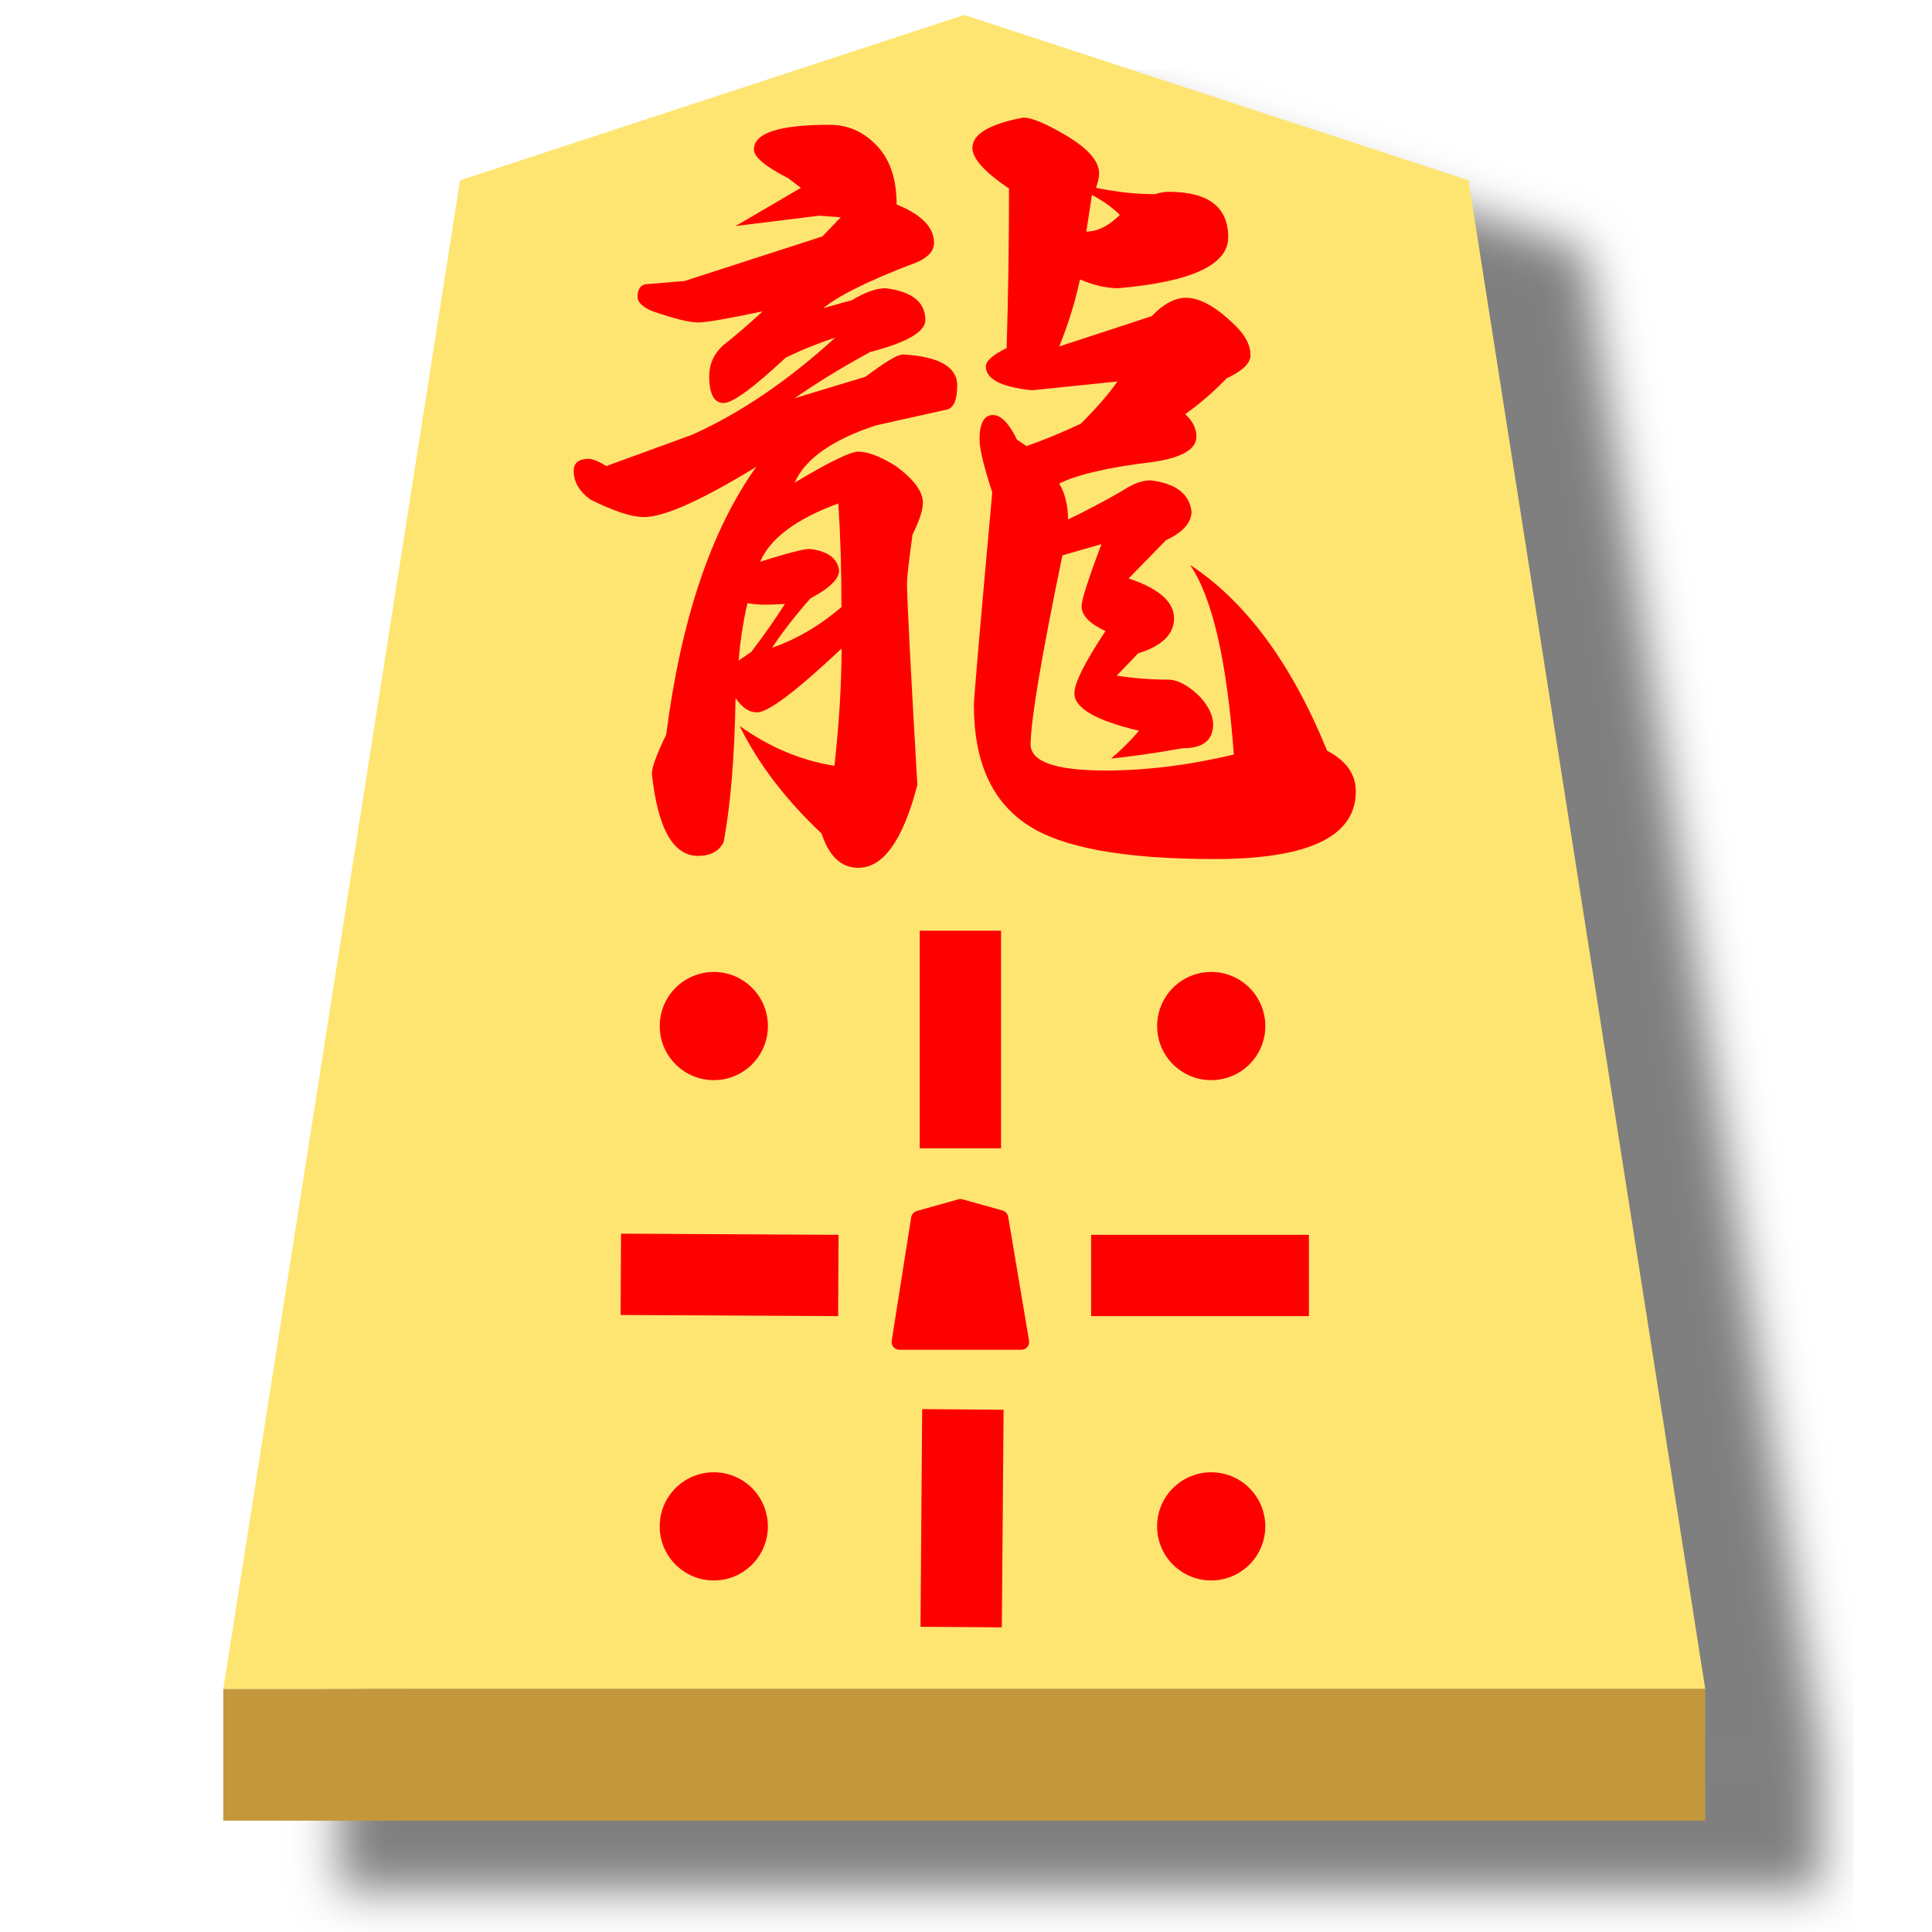
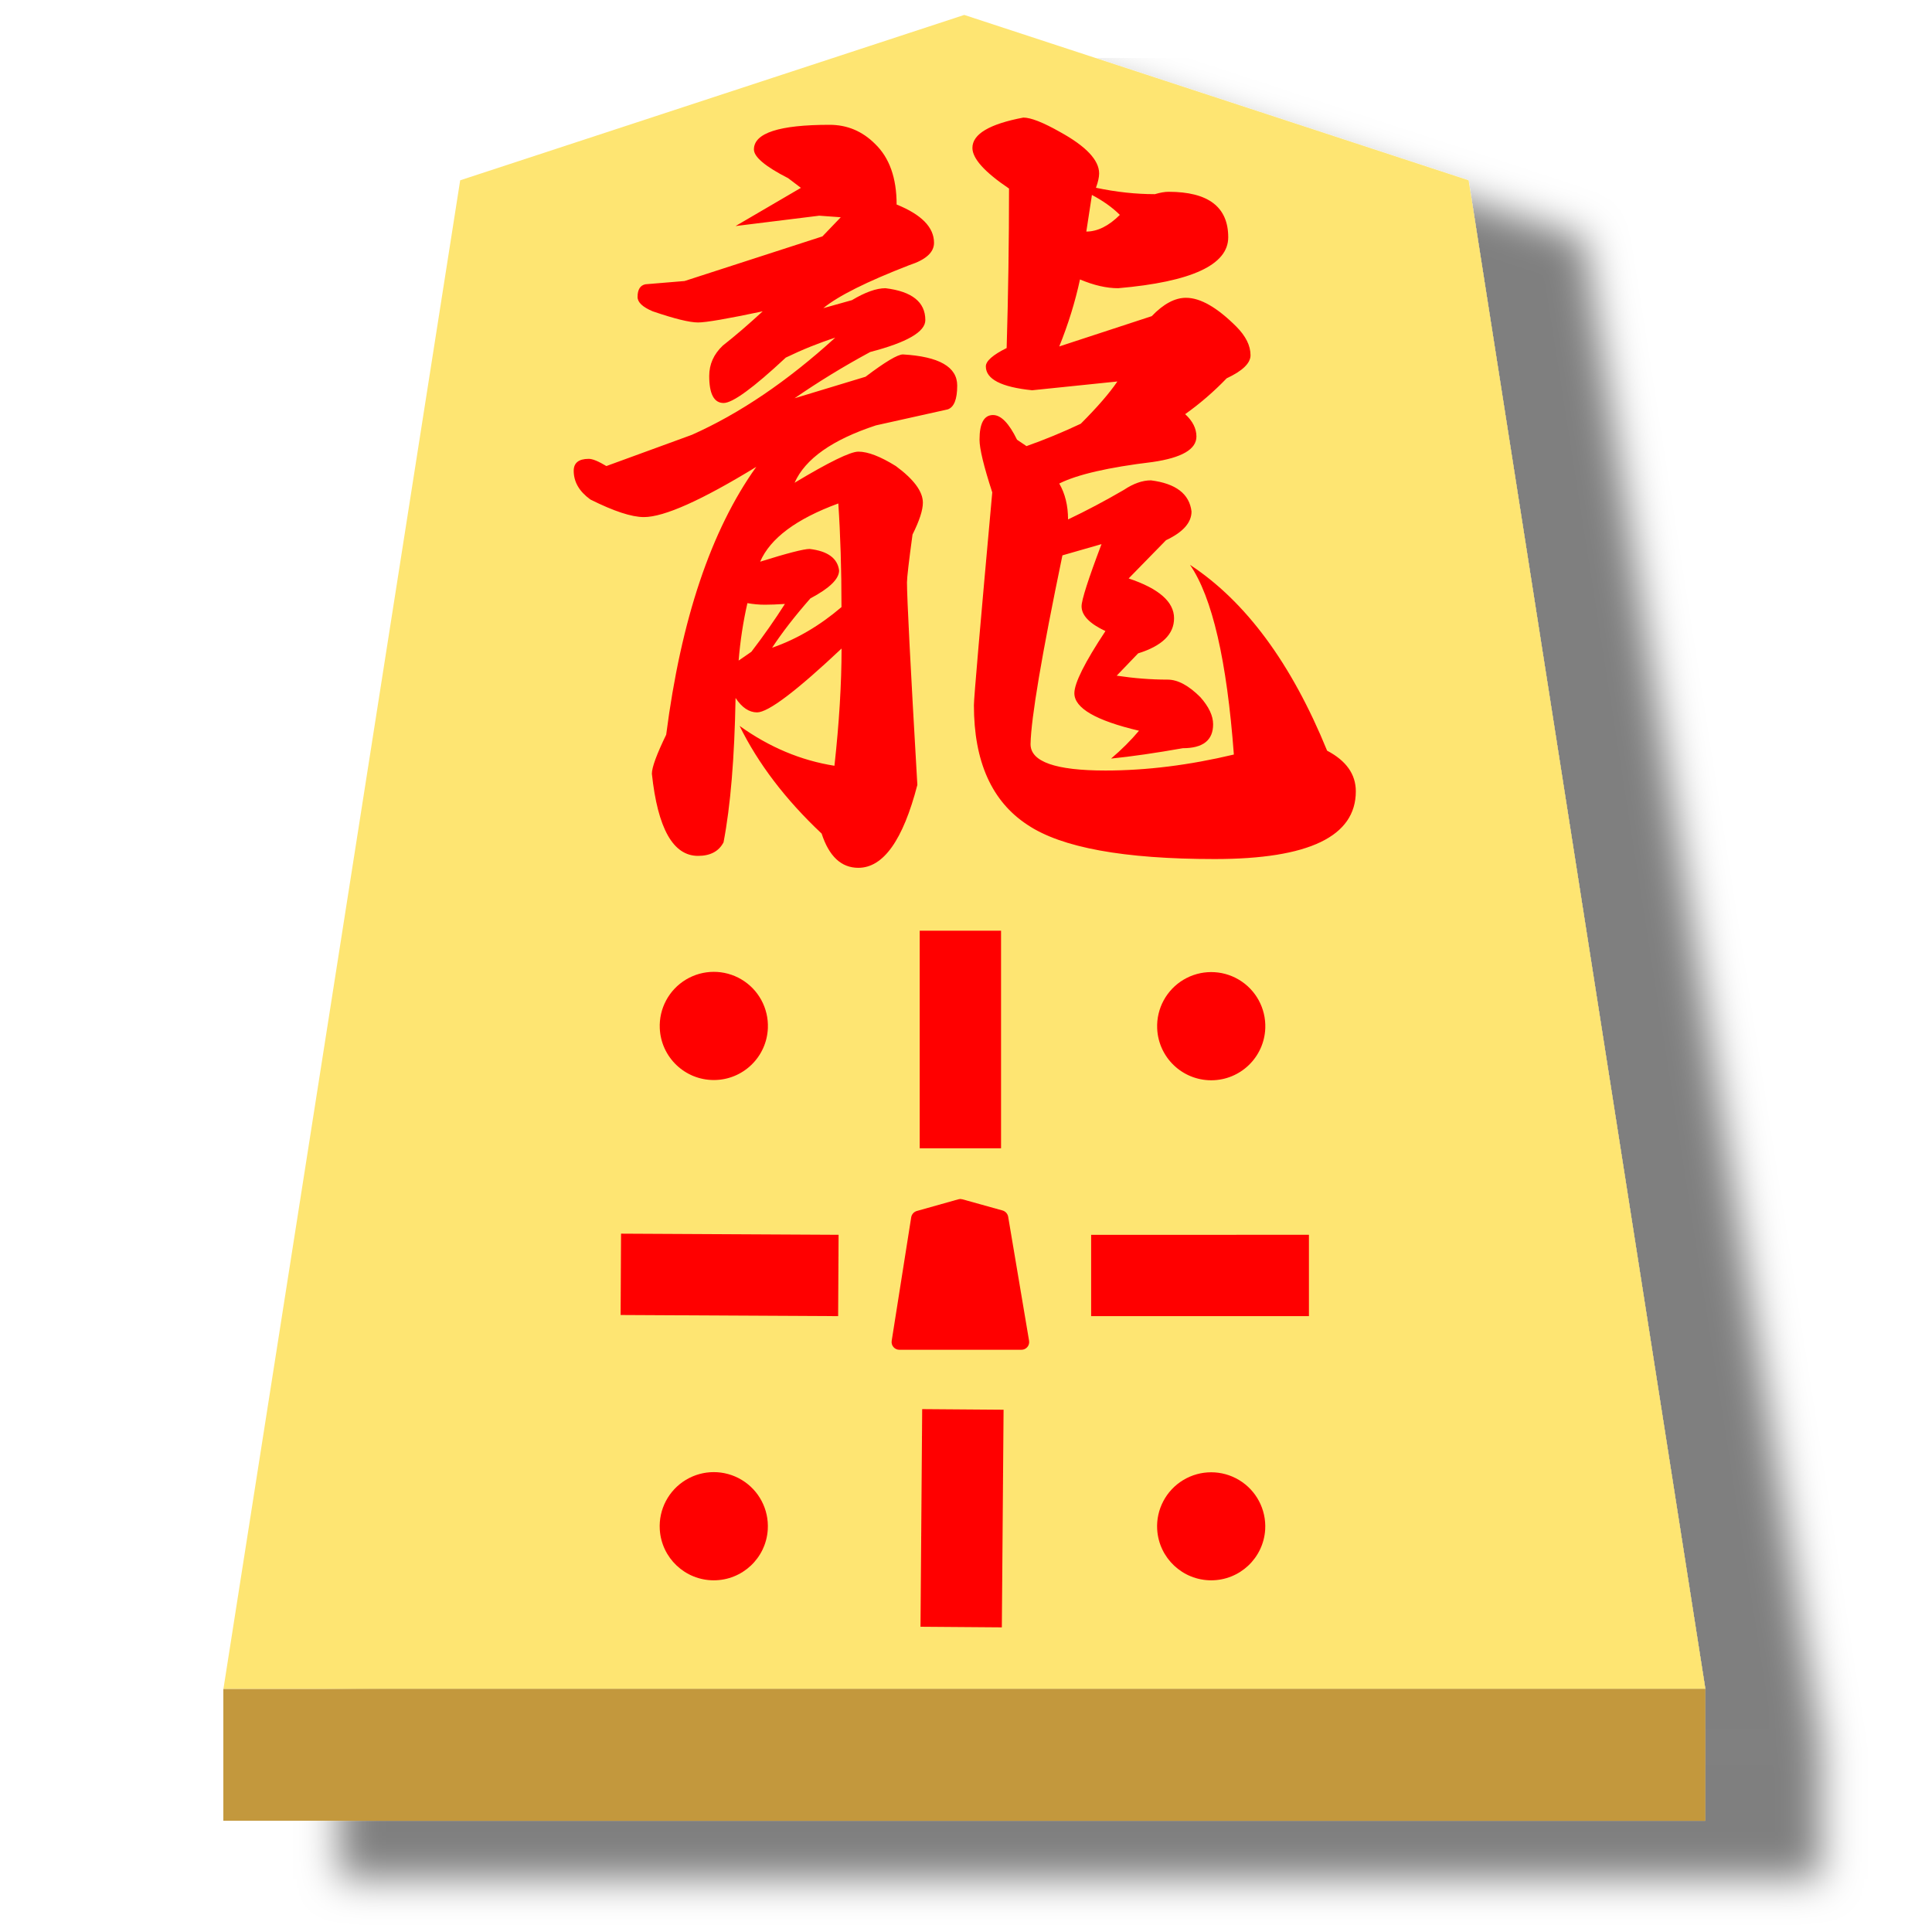
- <svg xmlns="http://www.w3.org/2000/svg" viewBox="0 0 22 22">
-   <defs>
-     <filter id="0RY_svg__a" color-interpolation-filters="sRGB">
-       <feGaussianBlur in="SourceAlpha" result="blur" stdDeviation="1" />
-       <feOffset dx="5" dy="3" in="blur" result="offset" />
-       <feFlood flood-color="#000" flood-opacity=".5" />
-       <feComposite in2="offset" operator="in" />
-       <feComposite in="SourceGraphic" />
-     </filter>
-   </defs>
-   <g stroke-width=".435" filter="url(#0RY_svg__a)" transform="translate(-20.74 -25.759)scale(.26458)">
-     <path fill="#fee572" d="m119.89 98-21.702 7.118L88 170.049h63.78l-10.19-64.93z" />
-     <path fill="#c3983c" d="M88 170.05v5.668h63.78v-5.67z" />
+ <svg xmlns="http://www.w3.org/2000/svg" viewBox="0 0 100 100">
+   <g filter="drop-shadow(6px 3px 1px rgba(0,0,0,0.5))">
+     <path fill="#fee572" d="m49.909.773-26.09 8.559-12.255 78.09h76.704L76.014 9.333z" />
+     <path fill="#c3983c" d="M11.56 87.423v6.818h76.704v-6.818z" />
+     <path fill="red" d="m46.55 69.459 1.009-6.39 2.15-.605 2.077.577 1.082 6.418z" />
+     <path fill="red" d="m49.704 62.059-.104.018-2.15.605a.41.41 0 0 0-.286.322l-1.01 6.396a.4.4 0 0 0 .396.464h6.318a.4.4 0 0 0 .396-.469l-1.082-6.422a.41.41 0 0 0-.291-.319l-2.073-.577zm.01.818 1.718.482.963 5.7h-5.377l.896-5.677zm10.181-9.65a2.8 2.8 0 1 1 5.596-.013 2.8 2.8 0 0 1-5.596.013m-25.745 0a2.8 2.8 0 1 1 5.595-.013 2.8 2.8 0 0 1-5.595.013m25.745 25.937a2.8 2.8 0 1 1 5.591 0 2.8 2.8 0 0 1-5.59 0m-25.746 0a2.8 2.8 0 1 1 5.59 0 2.8 2.8 0 0 1-5.59 0m13.454-30.991v11.263h4.21V48.173zm.128 24.763L47.645 84.2l4.21.032.09-11.264zm8.745-9.022v4.209H67.75v-4.21zm-24.332-.06-.022 4.21 11.259.059.023-4.21zm24.082-51.863.291-1.9q.864.454 1.446 1.032-.869.863-1.737.863zm.5-2.273q.164-.454.164-.74 0-1.033-2.023-2.146-1.318-.746-1.9-.746-2.636.5-2.636 1.569 0 .827 1.895 2.104 0 4.127-.123 8.255-1.077.536-1.077.95 0 .99 2.396 1.236l4.413-.455q-.618.91-1.895 2.187-1.405.663-2.81 1.159l-.49-.332q-.623-1.277-1.241-1.277-.7 0-.7 1.277 0 .7.659 2.727-.95 10.478-.95 11.014 0 4.373 2.768 6.19 2.637 1.774 9.696 1.774 7.304 0 7.304-3.505 0-1.323-1.486-2.104-2.764-6.773-7.096-9.619 1.728 2.519 2.269 9.819-3.469.827-6.646.827-3.877 0-3.877-1.364.04-2.018 1.65-9.773l2.023-.581q-1.032 2.727-1.032 3.218 0 .704 1.236 1.282-1.609 2.431-1.609 3.218 0 1.154 3.345 1.94-.622.742-1.445 1.442 1.61-.164 3.714-.537 1.568 0 1.568-1.236 0-.66-.66-1.405-.908-.909-1.695-.909-1.277 0-2.636-.204l1.109-1.155q1.86-.577 1.86-1.818 0-1.273-2.35-2.06l1.935-1.98q1.319-.62 1.319-1.487-.164-1.364-2.1-1.61-.664 0-1.405.496-1.486.864-2.886 1.527 0-1.072-.455-1.859 1.4-.7 4.827-1.113 2.273-.328 2.273-1.319 0-.622-.582-1.159 1.155-.822 2.146-1.854 1.236-.577 1.236-1.196 0-.745-.74-1.486-1.487-1.486-2.6-1.486-.864 0-1.773.95l-4.787 1.568q.7-1.732 1.073-3.468 1.073.454 1.977.454 5.696-.495 5.696-2.636 0-2.355-3.091-2.355-.291 0-.705.123-1.486 0-3.054-.332zM39.345 29.073q.787-1.818 4.046-3.014.164 2.436.164 5.364-1.691 1.445-3.591 2.104.786-1.195 1.981-2.554 1.487-.787 1.487-1.446-.123-.95-1.527-1.113-.455 0-2.56.659m-1.113 5.118q.123-1.527.454-2.973.455.082.91.082.409 0 1.031-.04-.786 1.235-1.736 2.476zm-6.846-10.068q-.618-.373-.909-.373-.782 0-.782.618 0 .864.864 1.487 1.818.909 2.768.909 1.568 0 5.818-2.6-3.509 4.909-4.663 13.863-.741 1.528-.741 2.023.454 4.25 2.39 4.25.95 0 1.319-.7.54-2.81.623-7.473.495.746 1.113.746.864 0 4.373-3.305 0 2.727-.368 6.068-2.6-.409-4.91-2.063 1.442 2.932 4.246 5.572.578 1.773 1.9 1.773 1.941 0 3.055-4.29-.537-9.246-.537-10.483 0-.372.287-2.477.536-1.073.536-1.65 0-.863-1.4-1.895-1.2-.746-1.94-.746-.619 0-3.3 1.61.822-1.855 4.208-2.969l3.714-.827q.495-.164.495-1.236 0-1.446-2.809-1.61-.409 0-1.936 1.155l-3.673 1.114q1.855-1.282 3.918-2.396 2.85-.74 2.85-1.65 0-1.4-2.063-1.65-.705 0-1.737.618l-1.481.414q1.154-.95 4.454-2.227 1.277-.414 1.277-1.155 0-1.2-1.936-1.982 0-2.063-1.114-3.136-.99-.99-2.354-.99-3.918 0-3.918 1.276 0 .582 1.772 1.487l.66.5-3.382 1.977 4.332-.536 1.113.081-.95.991-7.136 2.31-2.023.168q-.409.081-.409.659 0 .409.782.74 1.69.578 2.35.578.618 0 3.345-.577-1.118 1.031-2.063 1.772-.705.664-.705 1.573 0 1.4.746 1.4.7 0 3.218-2.35 1.277-.618 2.559-1.032-3.714 3.382-7.427 5.032z" />
  </g>
-   <path fill="red" fill-rule="evenodd" d="m10.241 15.281.222-1.406.473-.133.457.127.238 1.412z" />
-   <path fill="red" d="m10.935 13.653-.023.004-.473.133a.09.09 0 0 0-.063.071l-.222 1.407a.088.088 0 0 0 .087.102h1.39a.088.088 0 0 0 .087-.103l-.238-1.413a.09.09 0 0 0-.064-.07l-.456-.127zm.002.18.378.106.212 1.254h-1.183l.197-1.249z" />
-   <path fill="red" fill-rule="evenodd" d="M13.177 11.71a.616.616 0 1 1 1.231-.003.616.616 0 0 1-1.231.003m-5.664 0a.616.616 0 1 1 1.231-.003.616.616 0 0 1-1.231.003m5.664 5.706a.616.616 0 1 1 1.23 0 .616.616 0 0 1-1.23 0m-5.664 0a.616.616 0 1 1 1.23 0 .616.616 0 0 1-1.23 0" />
-   <path fill="red" d="M10.473 10.598v2.478h.926v-2.478zm.028 5.448-.019 2.478.926.007.02-2.478zm1.924-1.985v.926h2.48v-.926zm-5.353-.013-.005.926 2.477.013.005-.926zm5.298-11.41.064-.418q.19.1.318.227-.191.19-.382.19zm.11-.5q.036-.1.036-.163 0-.227-.445-.472-.29-.164-.418-.164-.58.11-.58.345 0 .182.417.463 0 .908-.027 1.816-.237.118-.237.209 0 .218.527.272l.971-.1q-.136.2-.417.481-.309.146-.618.255l-.108-.073q-.137-.281-.273-.281-.154 0-.154.281 0 .154.145.6-.209 2.305-.209 2.423 0 .962.609 1.362.58.39 2.133.39 1.607 0 1.607-.771 0-.291-.327-.463-.608-1.49-1.561-2.116.38.554.499 2.16-.763.182-1.462.182-.853 0-.853-.3.009-.444.363-2.15l.445-.128q-.227.6-.227.708 0 .155.272.282-.354.535-.354.708 0 .254.736.427-.137.163-.318.317.354-.036.817-.118.345 0 .345-.272 0-.145-.145-.309-.2-.2-.373-.2-.281 0-.58-.045l.244-.254q.409-.127.409-.4 0-.28-.517-.453l.426-.436q.29-.136.29-.327-.036-.3-.462-.354-.146 0-.309.109-.327.19-.635.336 0-.236-.1-.409.308-.154 1.062-.245.5-.072.5-.29 0-.137-.128-.255.254-.181.472-.408.272-.127.272-.263 0-.164-.163-.327-.327-.327-.572-.327-.19 0-.39.209l-1.053.345q.154-.381.236-.763.236.1.435.1 1.253-.109 1.253-.58 0-.518-.68-.518-.064 0-.155.027-.327 0-.672-.073zM8.656 6.396q.173-.4.89-.663.036.536.036 1.18-.372.318-.79.463.173-.263.436-.562.327-.173.327-.318-.027-.209-.336-.245-.1 0-.563.145m-.245 1.126q.027-.336.1-.654.1.018.2.018.09 0 .227-.009-.173.272-.382.545zM6.905 5.307q-.136-.082-.2-.082-.172 0-.172.136 0 .19.19.327.4.2.609.2.345 0 1.28-.572-.772 1.08-1.026 3.05-.163.336-.163.445.1.935.526.935.209 0 .29-.154.119-.618.137-1.644.109.164.245.164.19 0 .962-.727 0 .6-.081 1.335-.572-.09-1.08-.454.317.645.934 1.226.127.39.418.39.427 0 .672-.944-.118-2.034-.118-2.306 0-.082.063-.545.118-.236.118-.363 0-.19-.308-.417-.264-.164-.427-.164-.136 0-.726.354.181-.408.926-.653l.817-.182q.109-.036.109-.272 0-.318-.618-.354-.09 0-.426.254l-.808.245q.408-.282.862-.527.627-.163.627-.363 0-.308-.454-.363-.155 0-.382.136l-.326.091q.254-.209.98-.49.281-.091.281-.254 0-.264-.426-.436 0-.454-.245-.69-.218-.218-.518-.218-.862 0-.862.281 0 .128.39.327l.145.11-.744.435.953-.118.245.018-.209.218-1.57.508-.445.037q-.09.018-.09.145 0 .09.172.163.372.127.517.127.136 0 .736-.127-.246.227-.454.39-.155.146-.155.346 0 .308.164.308.154 0 .708-.517.281-.136.563-.227-.817.744-1.634 1.107z" />
</svg>
